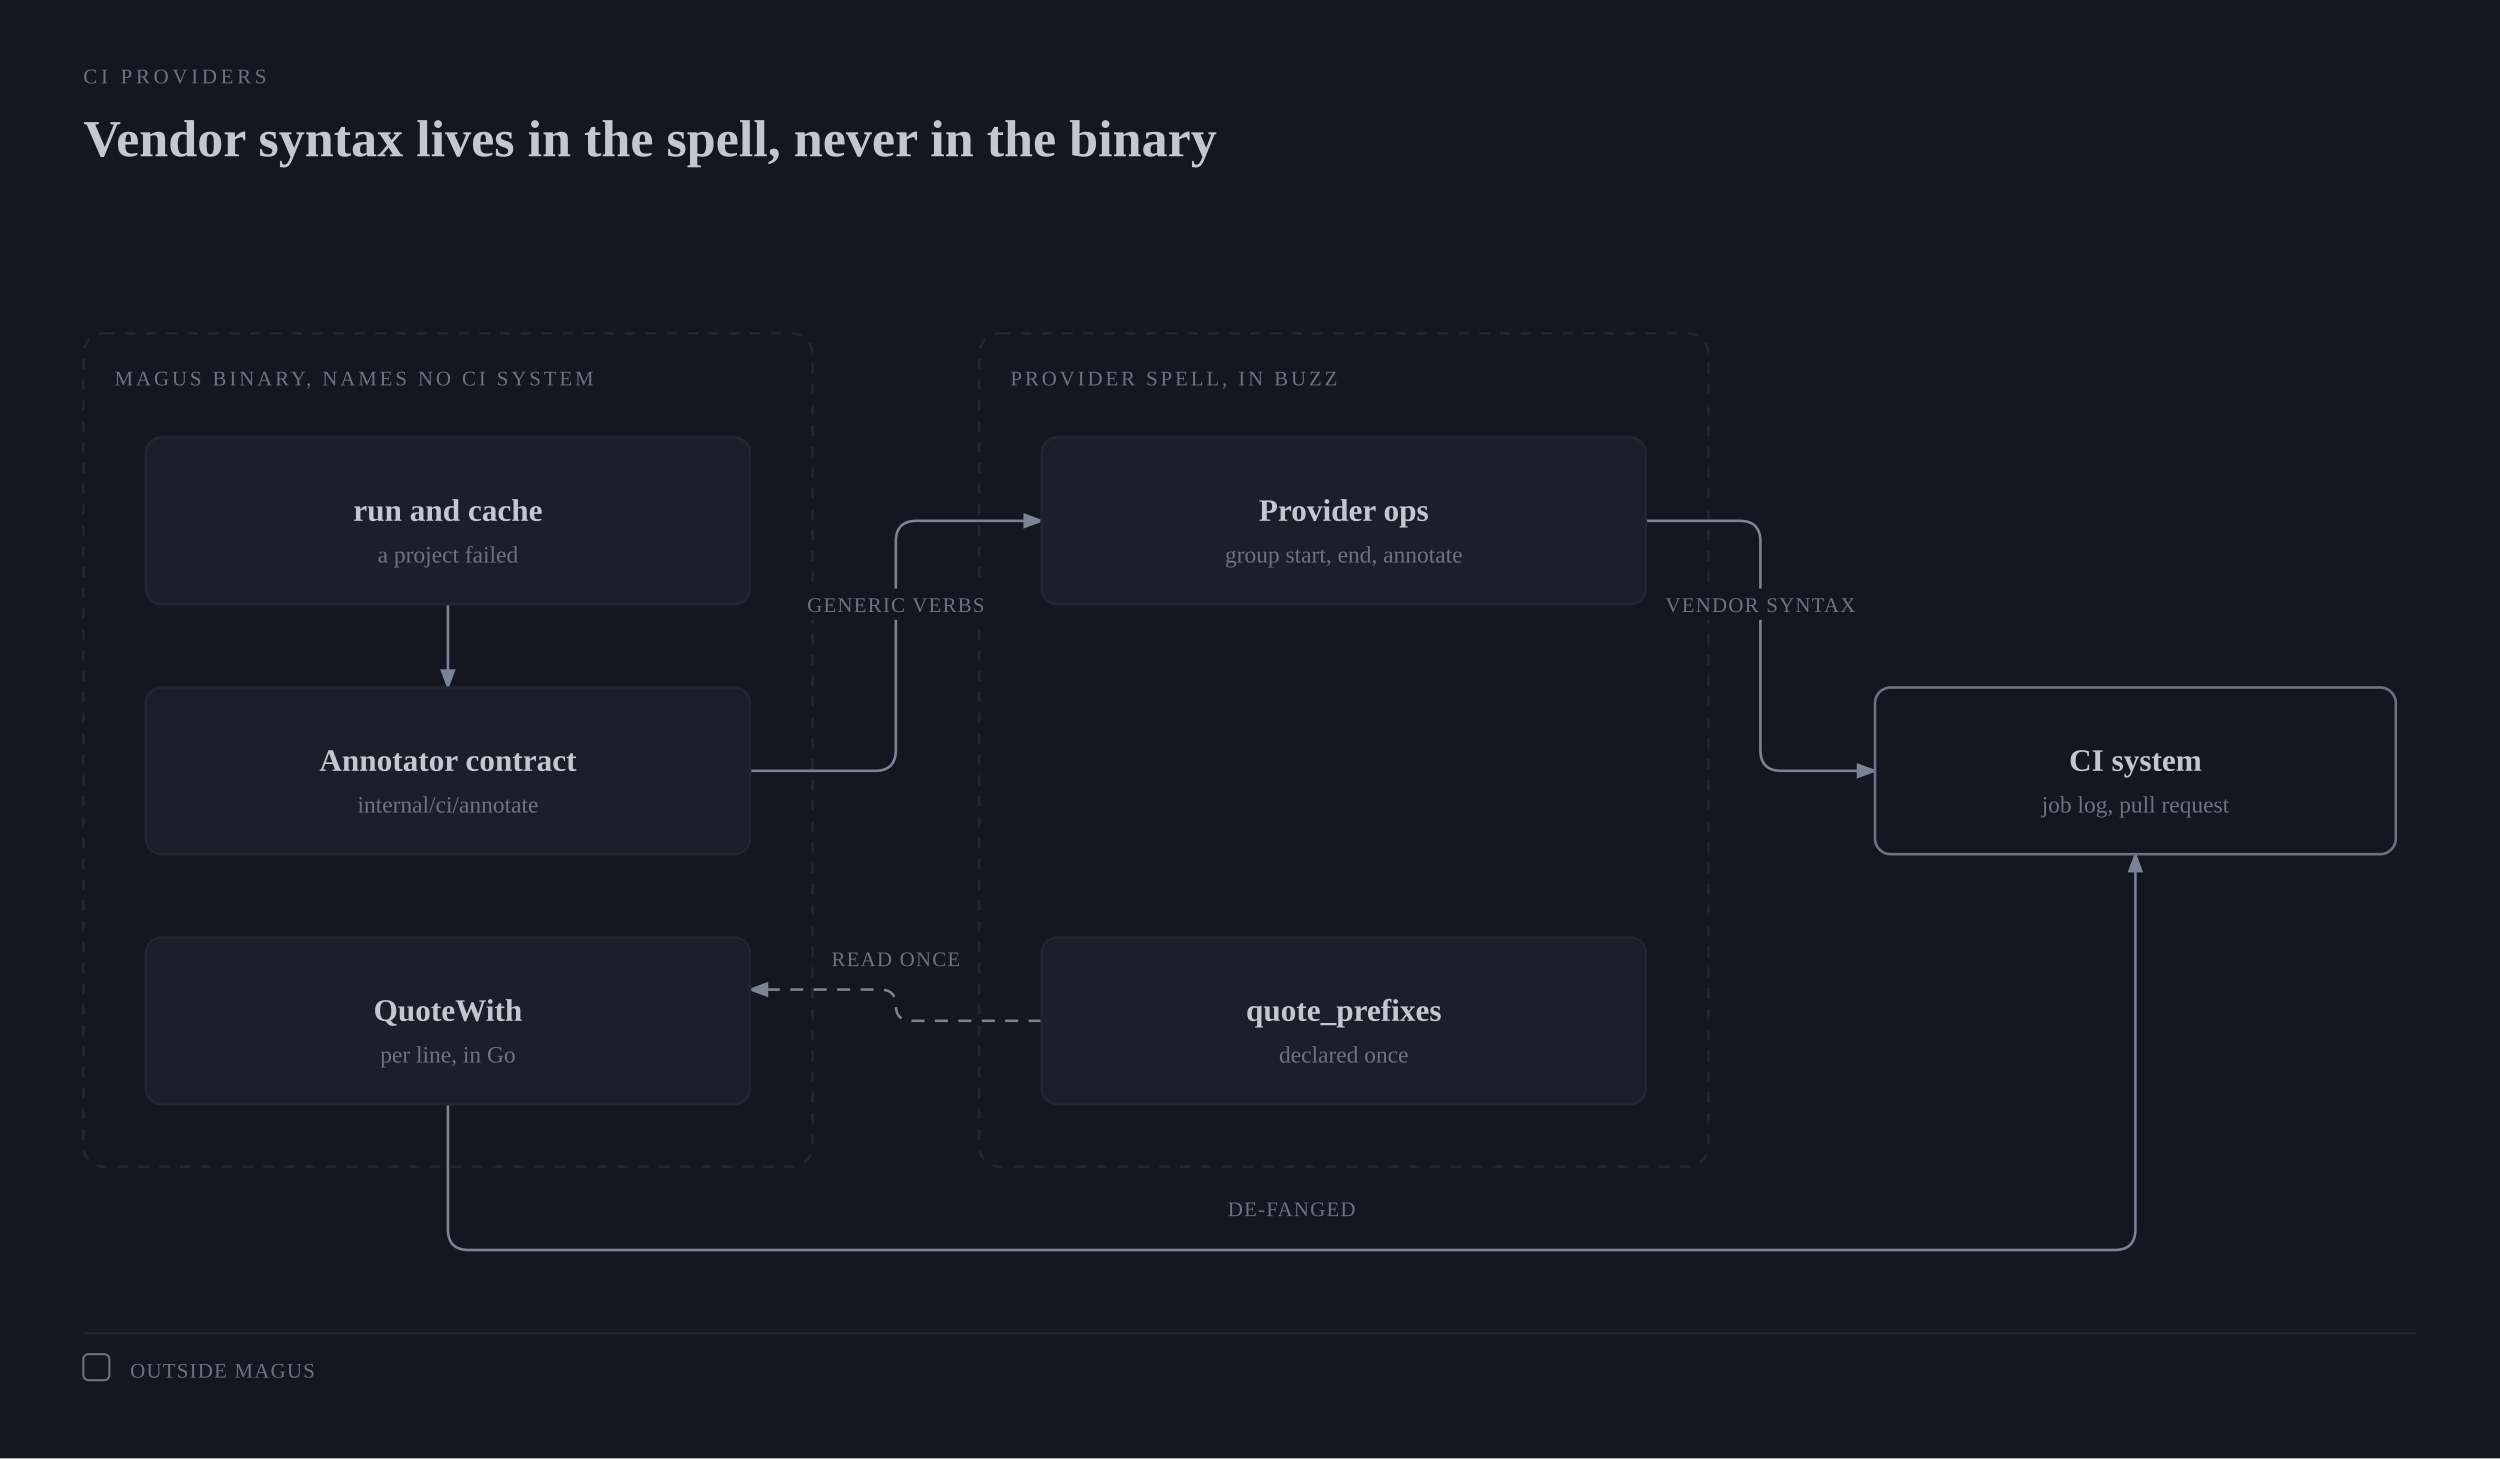
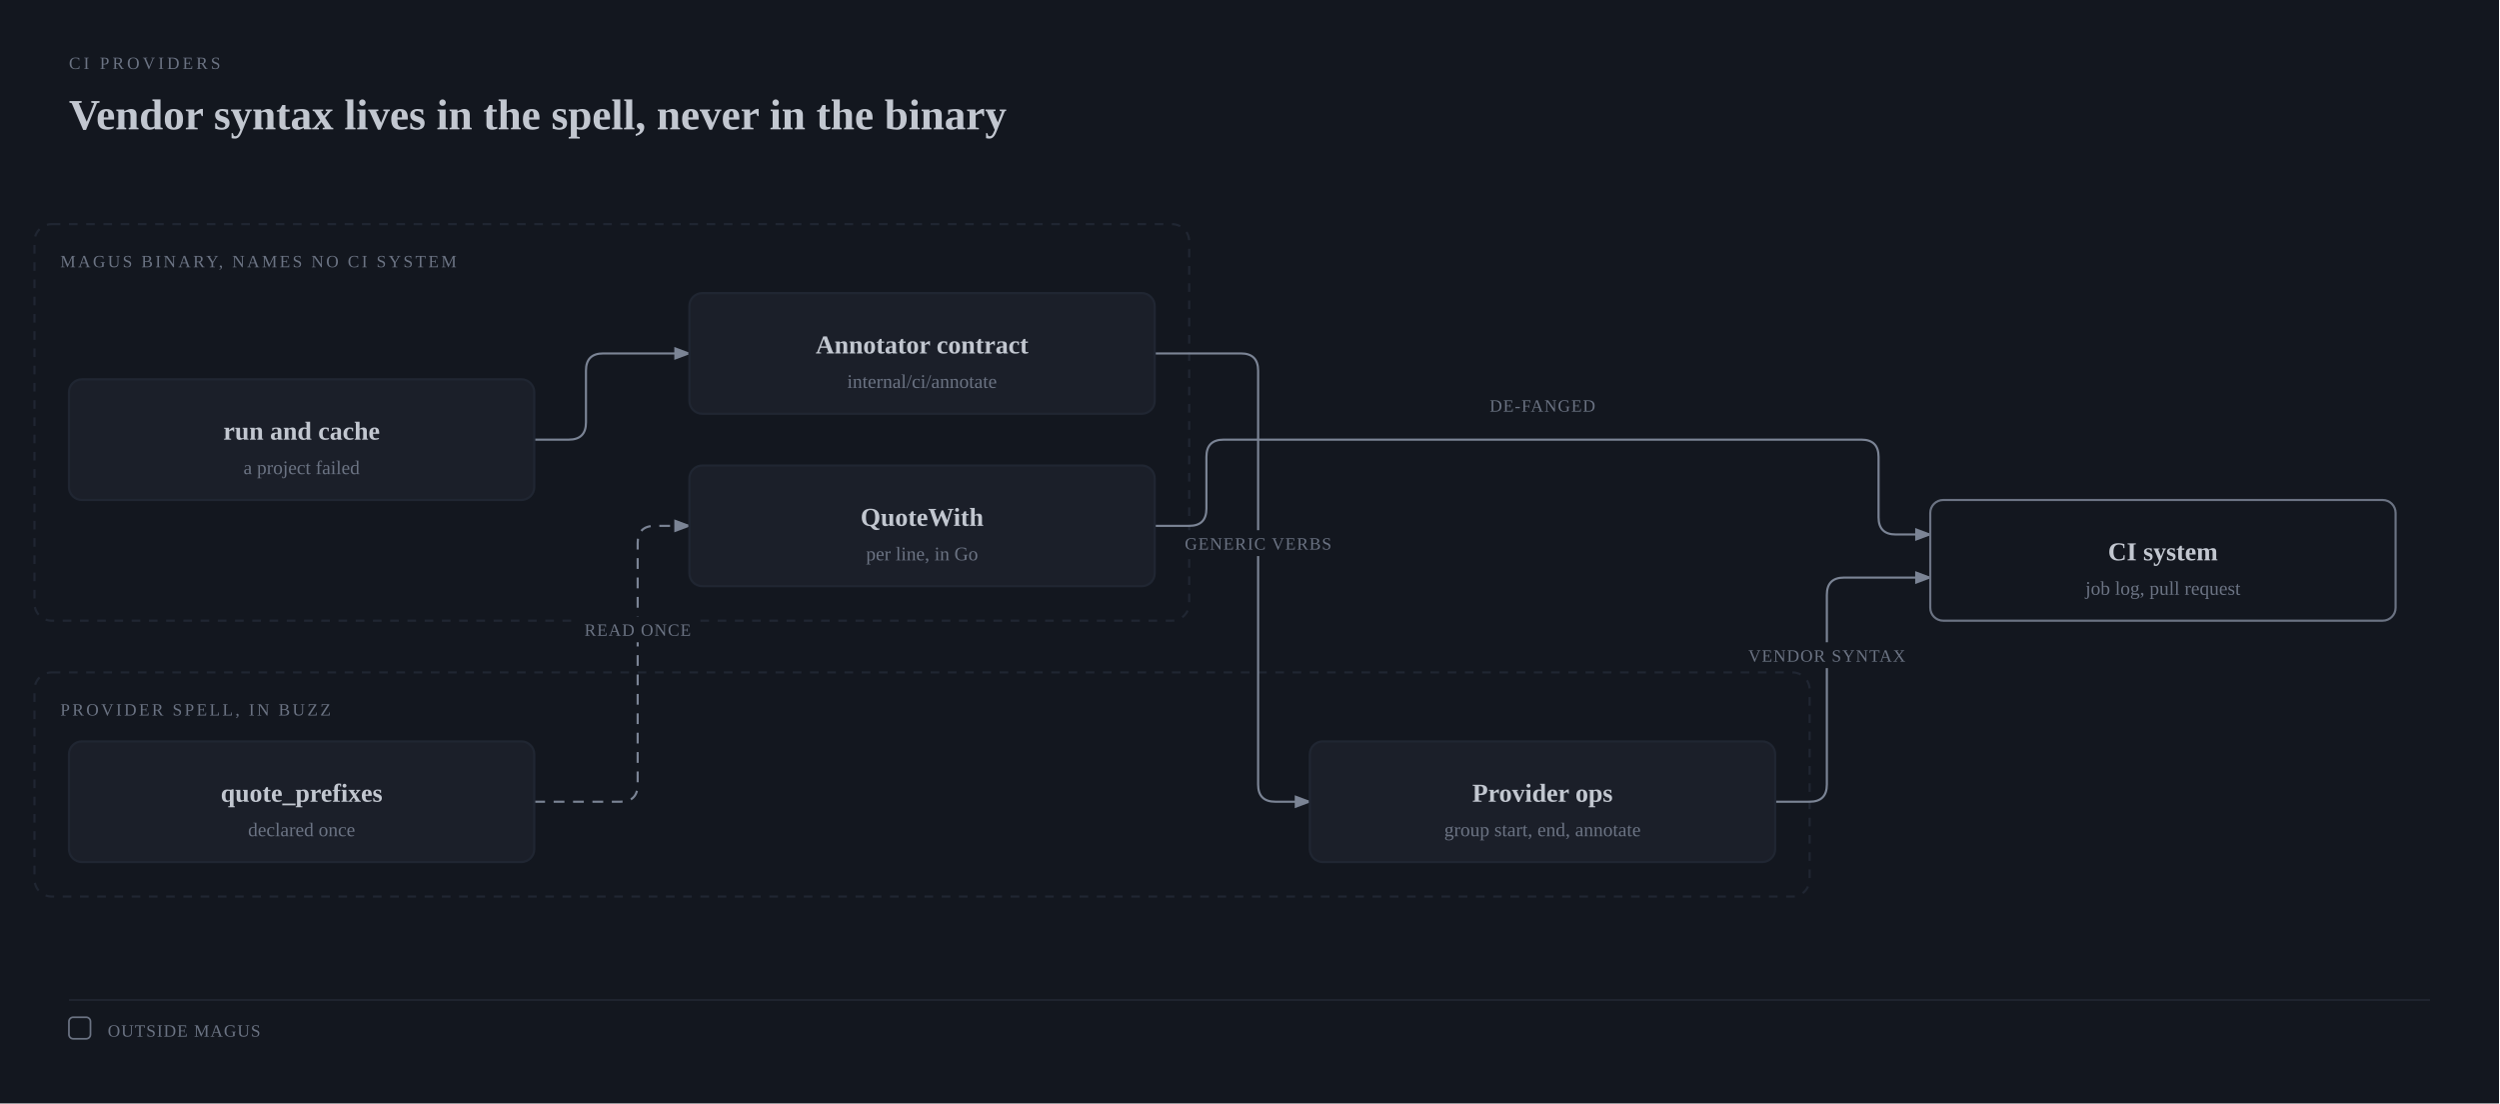
- <svg xmlns="http://www.w3.org/2000/svg" viewBox="0 0 960 560" width="960" height="560" role="img" aria-labelledby="ci-providers-title ci-providers-desc" class="magus-diagram">
+ <svg xmlns="http://www.w3.org/2000/svg" viewBox="0 0 1160 512" width="1160" height="512" role="img" aria-labelledby="ci-providers-title ci-providers-desc" class="magus-diagram">
  <defs>
    <marker id="ci-providers-arrow-default" markerWidth="8" markerHeight="6" refX="7" refY="3" orient="auto">
      <polygon points="0 0, 8 3, 0 6" fill="#7b8495" />
    </marker>
    <marker id="ci-providers-arrow-accent" markerWidth="8" markerHeight="6" refX="7" refY="3" orient="auto">
      <polygon points="0 0, 8 3, 0 6" fill="#f08a59" />
    </marker>
    <marker id="ci-providers-arrow-link" markerWidth="8" markerHeight="6" refX="7" refY="3" orient="auto">
      <polygon points="0 0, 8 3, 0 6" fill="#6a95d8" />
    </marker>
  </defs>
  <rect width="100%" height="100%" fill="#13171f" />
  <text x="32" y="32" fill="#6b7383" font-size="8" font-family="var(--pico-font-family-monospace, monospace)" style="font-variant-ligatures:none" letter-spacing="0.18em">CI PROVIDERS</text>
  <text x="32" y="60" fill="#c2c7d0" font-size="20" font-weight="600" font-family="var(--pico-font-family, sans-serif)">Vendor syntax lives in the spell, never in the binary</text>
  <g transform="translate(0,40)">
-     <rect x="32" y="88" width="280" height="320" rx="8" fill="none" stroke="#202632" stroke-width="1" stroke-dasharray="4,4" />
-     <text x="44" y="108" fill="#6b7383" font-size="8" font-family="var(--pico-font-family-monospace, monospace)" style="font-variant-ligatures:none" letter-spacing="0.14em">MAGUS BINARY, NAMES NO CI SYSTEM</text>
-     <rect x="376" y="88" width="280" height="320" rx="8" fill="none" stroke="#202632" stroke-width="1" stroke-dasharray="4,4" />
-     <text x="388" y="108" fill="#6b7383" font-size="8" font-family="var(--pico-font-family-monospace, monospace)" style="font-variant-ligatures:none" letter-spacing="0.14em">PROVIDER SPELL, IN BUZZ</text>
-     <path d="M 172 192 L 172 224" fill="none" stroke="#7b8495" stroke-width="1" marker-end="url(#ci-providers-arrow-default)" />
-     <path d="M 288 256 L 336 256 Q 344 256 344 248 L 344 168 Q 344 160 352 160 L 400 160" fill="none" stroke="#7b8495" stroke-width="1" marker-end="url(#ci-providers-arrow-default)" />
-     <path d="M 632 160 L 668 160 Q 676 160 676 168 L 676 248 Q 676 256 684 256 L 720 256" fill="none" stroke="#7b8495" stroke-width="1" marker-end="url(#ci-providers-arrow-default)" />
-     <path d="M 400 352 L 350 352 Q 344 352 344 346 L 344 346 Q 344 340 338 340 L 288 340" fill="none" stroke="#7b8495" stroke-width="1" stroke-dasharray="5,4" marker-end="url(#ci-providers-arrow-default)" />
-     <path d="M 172 384 L 172 432 Q 172 440 180 440 L 812 440 Q 820 440 820 432 L 820 288" fill="none" stroke="#7b8495" stroke-width="1" marker-end="url(#ci-providers-arrow-default)" />
-     <rect x="306" y="186" width="76" height="12" rx="2" fill="#13171f" />
-     <text x="344" y="195" fill="#6b7383" font-size="8" font-family="var(--pico-font-family-monospace, monospace)" style="font-variant-ligatures:none" text-anchor="middle" letter-spacing="0.06em">GENERIC VERBS</text>
-     <rect x="638" y="186" width="76" height="12" rx="2" fill="#13171f" />
-     <text x="676" y="195" fill="#6b7383" font-size="8" font-family="var(--pico-font-family-monospace, monospace)" style="font-variant-ligatures:none" text-anchor="middle" letter-spacing="0.06em">VENDOR SYNTAX</text>
-     <rect x="316" y="322" width="56" height="12" rx="2" fill="#13171f" />
-     <text x="344" y="331" fill="#6b7383" font-size="8" font-family="var(--pico-font-family-monospace, monospace)" style="font-variant-ligatures:none" text-anchor="middle" letter-spacing="0.06em">READ ONCE</text>
-     <rect x="468" y="418" width="56" height="12" rx="2" fill="#13171f" />
-     <text x="496" y="427" fill="#6b7383" font-size="8" font-family="var(--pico-font-family-monospace, monospace)" style="font-variant-ligatures:none" text-anchor="middle" letter-spacing="0.06em">DE-FANGED</text>
-     <rect x="56" y="128" width="232" height="64" rx="6" fill="#13171f" />
-     <rect x="56" y="128" width="232" height="64" rx="6" fill="#1b1f29" stroke="#202632" stroke-width="1" />
-     <text x="172" y="160" fill="#c2c7d0" font-size="12" font-weight="600" font-family="var(--pico-font-family, sans-serif)" text-anchor="middle">run and cache</text>
-     <text x="172" y="176" fill="#6b7383" font-size="9" font-family="var(--pico-font-family-monospace, monospace)" style="font-variant-ligatures:none" text-anchor="middle">a project failed</text>
-     <rect x="56" y="224" width="232" height="64" rx="6" fill="#13171f" />
-     <rect x="56" y="224" width="232" height="64" rx="6" fill="#1b1f29" stroke="#202632" stroke-width="1" />
-     <text x="172" y="256" fill="#c2c7d0" font-size="12" font-weight="600" font-family="var(--pico-font-family, sans-serif)" text-anchor="middle">Annotator contract</text>
-     <text x="172" y="272" fill="#6b7383" font-size="9" font-family="var(--pico-font-family-monospace, monospace)" style="font-variant-ligatures:none" text-anchor="middle">internal/ci/annotate</text>
-     <rect x="56" y="320" width="232" height="64" rx="6" fill="#13171f" />
-     <rect x="56" y="320" width="232" height="64" rx="6" fill="#1b1f29" stroke="#202632" stroke-width="1" />
-     <text x="172" y="352" fill="#c2c7d0" font-size="12" font-weight="600" font-family="var(--pico-font-family, sans-serif)" text-anchor="middle">QuoteWith</text>
-     <text x="172" y="368" fill="#6b7383" font-size="9" font-family="var(--pico-font-family-monospace, monospace)" style="font-variant-ligatures:none" text-anchor="middle">per line, in Go</text>
-     <rect x="400" y="128" width="232" height="64" rx="6" fill="#13171f" />
-     <rect x="400" y="128" width="232" height="64" rx="6" fill="#1b1f29" stroke="#202632" stroke-width="1" />
-     <text x="516" y="160" fill="#c2c7d0" font-size="12" font-weight="600" font-family="var(--pico-font-family, sans-serif)" text-anchor="middle">Provider ops</text>
-     <text x="516" y="176" fill="#6b7383" font-size="9" font-family="var(--pico-font-family-monospace, monospace)" style="font-variant-ligatures:none" text-anchor="middle">group start, end, annotate</text>
-     <rect x="400" y="320" width="232" height="64" rx="6" fill="#13171f" />
-     <rect x="400" y="320" width="232" height="64" rx="6" fill="#1b1f29" stroke="#202632" stroke-width="1" />
-     <text x="516" y="352" fill="#c2c7d0" font-size="12" font-weight="600" font-family="var(--pico-font-family, sans-serif)" text-anchor="middle">quote_prefixes</text>
-     <text x="516" y="368" fill="#6b7383" font-size="9" font-family="var(--pico-font-family-monospace, monospace)" style="font-variant-ligatures:none" text-anchor="middle">declared once</text>
-     <rect x="720" y="224" width="200" height="64" rx="6" fill="#13171f" />
-     <rect x="720" y="224" width="200" height="64" rx="6" fill="#13171f" stroke="#6b7383" stroke-width="1" />
-     <text x="820" y="256" fill="#c2c7d0" font-size="12" font-weight="600" font-family="var(--pico-font-family, sans-serif)" text-anchor="middle">CI system</text>
-     <text x="820" y="272" fill="#6b7383" font-size="9" font-family="var(--pico-font-family-monospace, monospace)" style="font-variant-ligatures:none" text-anchor="middle">job log, pull request</text>
-     <line x1="32" y1="472" x2="928" y2="472" stroke="#202632" stroke-width="0.8" />
-     <rect x="32" y="480" width="10" height="10" rx="2" fill="#13171f" stroke="#6b7383" stroke-width="0.8" />
-     <text x="50" y="489" fill="#6b7383" font-size="8" font-family="var(--pico-font-family-monospace, monospace)" style="font-variant-ligatures:none" letter-spacing="0.06em">OUTSIDE MAGUS</text>
+     <rect x="16" y="64" width="536" height="184" rx="8" fill="none" stroke="#202632" stroke-width="1" stroke-dasharray="4,4" />
+     <text x="28" y="84" fill="#6b7383" font-size="8" font-family="var(--pico-font-family-monospace, monospace)" style="font-variant-ligatures:none" letter-spacing="0.14em">MAGUS BINARY, NAMES NO CI SYSTEM</text>
+     <rect x="16" y="272" width="824" height="104" rx="8" fill="none" stroke="#202632" stroke-width="1" stroke-dasharray="4,4" />
+     <text x="28" y="292" fill="#6b7383" font-size="8" font-family="var(--pico-font-family-monospace, monospace)" style="font-variant-ligatures:none" letter-spacing="0.14em">PROVIDER SPELL, IN BUZZ</text>
+     <path d="M 248 164 L 264 164 Q 272 164 272 156 L 272 132 Q 272 124 280 124 L 320 124" fill="none" stroke="#7b8495" stroke-width="1" marker-end="url(#ci-providers-arrow-default)" />
+     <path d="M 536 124 L 576 124 Q 584 124 584 132 L 584 324 Q 584 332 592 332 L 608 332" fill="none" stroke="#7b8495" stroke-width="1" marker-end="url(#ci-providers-arrow-default)" />
+     <path d="M 824 332 L 840 332 Q 848 332 848 324 L 848 236 Q 848 228 856 228 L 896 228" fill="none" stroke="#7b8495" stroke-width="1" marker-end="url(#ci-providers-arrow-default)" />
+     <path d="M 248 332 L 288 332 Q 296 332 296 324 L 296 212 Q 296 204 304 204 L 320 204" fill="none" stroke="#7b8495" stroke-width="1" stroke-dasharray="5,4" marker-end="url(#ci-providers-arrow-default)" />
+     <path d="M 536 204 L 552 204 Q 560 204 560 196 L 560 172 Q 560 164 568 164 L 864 164 Q 872 164 872 172 L 872 200 Q 872 208 880 208 L 896 208" fill="none" stroke="#7b8495" stroke-width="1" marker-end="url(#ci-providers-arrow-default)" />
+     <rect x="546" y="206" width="76" height="12" rx="2" fill="#13171f" />
+     <text x="584" y="215" fill="#6b7383" font-size="8" font-family="var(--pico-font-family-monospace, monospace)" style="font-variant-ligatures:none" text-anchor="middle" letter-spacing="0.06em">GENERIC VERBS</text>
+     <rect x="810" y="258" width="76" height="12" rx="2" fill="#13171f" />
+     <text x="848" y="267" fill="#6b7383" font-size="8" font-family="var(--pico-font-family-monospace, monospace)" style="font-variant-ligatures:none" text-anchor="middle" letter-spacing="0.06em">VENDOR SYNTAX</text>
+     <rect x="268" y="246" width="56" height="12" rx="2" fill="#13171f" />
+     <text x="296" y="255" fill="#6b7383" font-size="8" font-family="var(--pico-font-family-monospace, monospace)" style="font-variant-ligatures:none" text-anchor="middle" letter-spacing="0.06em">READ ONCE</text>
+     <rect x="688" y="142" width="56" height="12" rx="2" fill="#13171f" />
+     <text x="716" y="151" fill="#6b7383" font-size="8" font-family="var(--pico-font-family-monospace, monospace)" style="font-variant-ligatures:none" text-anchor="middle" letter-spacing="0.06em">DE-FANGED</text>
+     <rect x="32" y="136" width="216" height="56" rx="6" fill="#13171f" />
+     <rect x="32" y="136" width="216" height="56" rx="6" fill="#1b1f29" stroke="#202632" stroke-width="1" />
+     <text x="140" y="164" fill="#c2c7d0" font-size="12" font-weight="600" font-family="var(--pico-font-family, sans-serif)" text-anchor="middle">run and cache</text>
+     <text x="140" y="180" fill="#6b7383" font-size="9" font-family="var(--pico-font-family-monospace, monospace)" style="font-variant-ligatures:none" text-anchor="middle">a project failed</text>
+     <rect x="320" y="96" width="216" height="56" rx="6" fill="#13171f" />
+     <rect x="320" y="96" width="216" height="56" rx="6" fill="#1b1f29" stroke="#202632" stroke-width="1" />
+     <text x="428" y="124" fill="#c2c7d0" font-size="12" font-weight="600" font-family="var(--pico-font-family, sans-serif)" text-anchor="middle">Annotator contract</text>
+     <text x="428" y="140" fill="#6b7383" font-size="9" font-family="var(--pico-font-family-monospace, monospace)" style="font-variant-ligatures:none" text-anchor="middle">internal/ci/annotate</text>
+     <rect x="320" y="176" width="216" height="56" rx="6" fill="#13171f" />
+     <rect x="320" y="176" width="216" height="56" rx="6" fill="#1b1f29" stroke="#202632" stroke-width="1" />
+     <text x="428" y="204" fill="#c2c7d0" font-size="12" font-weight="600" font-family="var(--pico-font-family, sans-serif)" text-anchor="middle">QuoteWith</text>
+     <text x="428" y="220" fill="#6b7383" font-size="9" font-family="var(--pico-font-family-monospace, monospace)" style="font-variant-ligatures:none" text-anchor="middle">per line, in Go</text>
+     <rect x="608" y="304" width="216" height="56" rx="6" fill="#13171f" />
+     <rect x="608" y="304" width="216" height="56" rx="6" fill="#1b1f29" stroke="#202632" stroke-width="1" />
+     <text x="716" y="332" fill="#c2c7d0" font-size="12" font-weight="600" font-family="var(--pico-font-family, sans-serif)" text-anchor="middle">Provider ops</text>
+     <text x="716" y="348" fill="#6b7383" font-size="9" font-family="var(--pico-font-family-monospace, monospace)" style="font-variant-ligatures:none" text-anchor="middle">group start, end, annotate</text>
+     <rect x="32" y="304" width="216" height="56" rx="6" fill="#13171f" />
+     <rect x="32" y="304" width="216" height="56" rx="6" fill="#1b1f29" stroke="#202632" stroke-width="1" />
+     <text x="140" y="332" fill="#c2c7d0" font-size="12" font-weight="600" font-family="var(--pico-font-family, sans-serif)" text-anchor="middle">quote_prefixes</text>
+     <text x="140" y="348" fill="#6b7383" font-size="9" font-family="var(--pico-font-family-monospace, monospace)" style="font-variant-ligatures:none" text-anchor="middle">declared once</text>
+     <rect x="896" y="192" width="216" height="56" rx="6" fill="#13171f" />
+     <rect x="896" y="192" width="216" height="56" rx="6" fill="#13171f" stroke="#6b7383" stroke-width="1" />
+     <text x="1004" y="220" fill="#c2c7d0" font-size="12" font-weight="600" font-family="var(--pico-font-family, sans-serif)" text-anchor="middle">CI system</text>
+     <text x="1004" y="236" fill="#6b7383" font-size="9" font-family="var(--pico-font-family-monospace, monospace)" style="font-variant-ligatures:none" text-anchor="middle">job log, pull request</text>
+     <line x1="32" y1="424" x2="1128" y2="424" stroke="#202632" stroke-width="0.8" />
+     <rect x="32" y="432" width="10" height="10" rx="2" fill="#13171f" stroke="#6b7383" stroke-width="0.8" />
+     <text x="50" y="441" fill="#6b7383" font-size="8" font-family="var(--pico-font-family-monospace, monospace)" style="font-variant-ligatures:none" letter-spacing="0.06em">OUTSIDE MAGUS</text>
  </g>
</svg>
